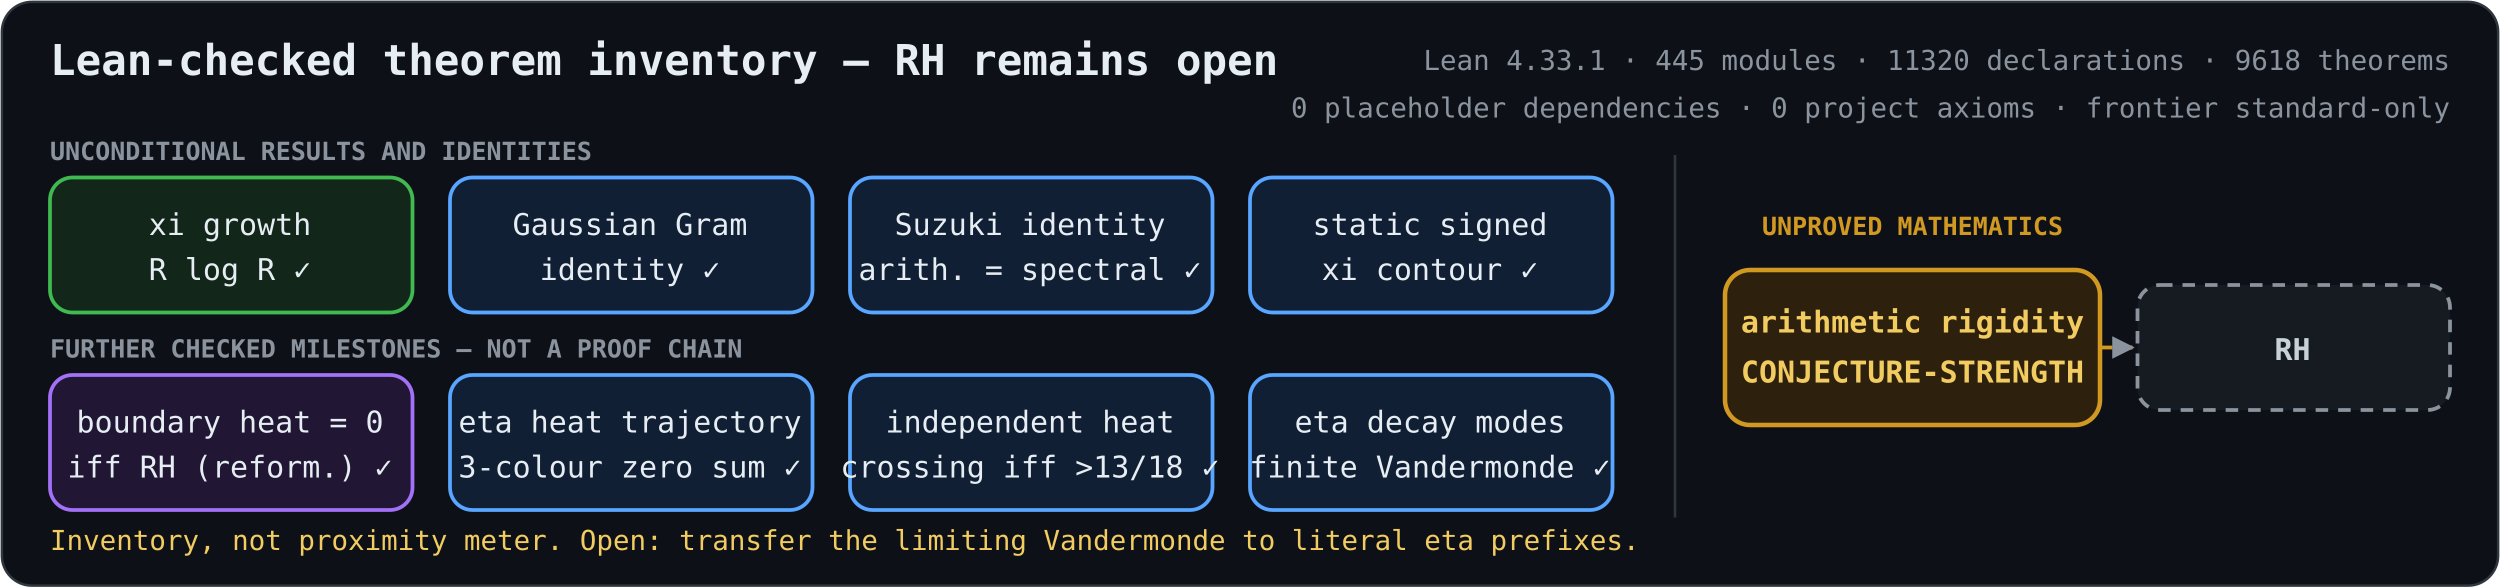
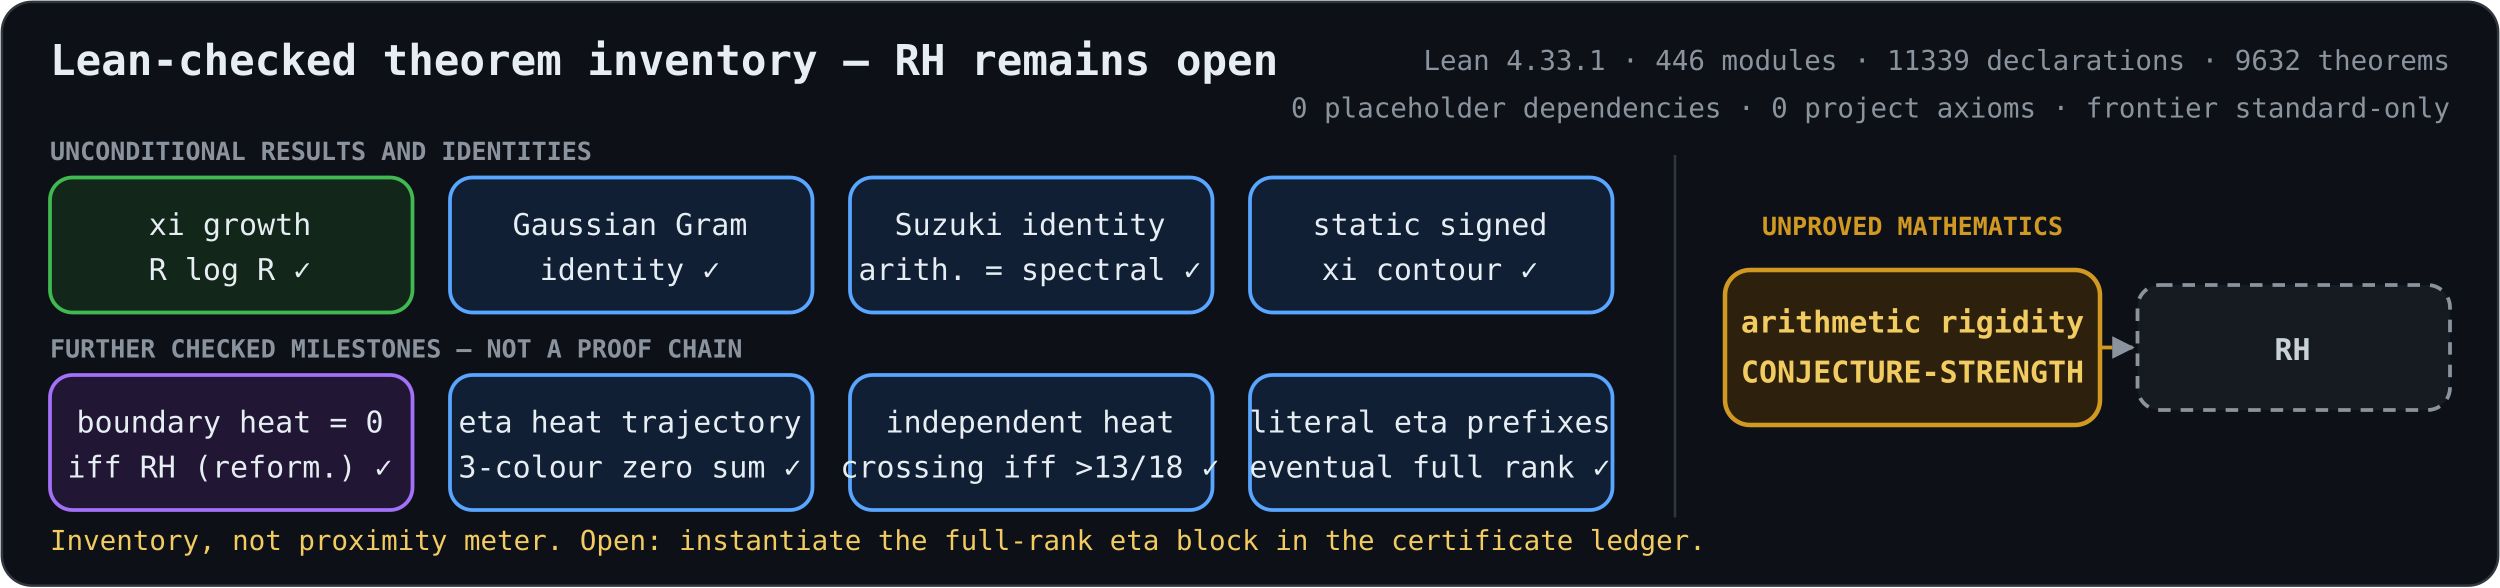
<svg xmlns="http://www.w3.org/2000/svg" role="img" aria-labelledby="title description" viewBox="0 0 1000 235">
  <defs>
    <marker id="arrow" viewBox="0 0 10 10" refX="9" refY="5" markerWidth="6" markerHeight="6" orient="auto-start-reverse">
      <path d="M 0 0 L 10 5 L 0 10 z" fill="#8b949e" />
    </marker>
    <style>
      .bg { fill: #0d1117; stroke: #30363d; }
      text { fill: #e6edf3; font-family: ui-monospace, SFMono-Regular, Menlo, Consolas, monospace; font-size: 12px; text-anchor: middle; }
      .heading { font-size: 17px; font-weight: 700; text-anchor: start; }
      .metrics { fill: #8b949e; font-size: 11px; text-anchor: end; }
      .proved rect { fill: #12261a; stroke: #3fb950; stroke-width: 1.5; }
      .proved.equivalence rect { fill: #211735; stroke: #a371f7; }
      .proved.bridge rect { fill: #111f35; stroke: #58a6ff; }
      .proved.reduction rect { fill: #102a2c; stroke: #39c5cf; }
      .open rect { fill: #2d210d; stroke: #d29922; stroke-width: 1.8; }
      .goal rect { fill: #161b22; stroke: #8b949e; stroke-width: 1.5; stroke-dasharray: 5 4; }
      .open text { fill: #f2cc60; font-weight: 700; }
      .goal text { fill: #c9d1d9; font-weight: 700; }
      .open-edge { fill: none; stroke: #d29922; stroke-width: 1.5; stroke-dasharray: 5 4; marker-end: url(#arrow); }
      .section { fill: #8b949e; font-size: 10px; font-weight: 700; text-anchor: start; }
      .gap-label { fill: #d29922; font-size: 10px; font-weight: 700; }
      .frontier { fill: #f2cc60; font-size: 11px; text-anchor: start; }
    </style>
  </defs>
  <rect class="bg" x="0.75" y="0.75" width="998.5" height="233.5" rx="12" />
  <text class="heading" x="20" y="30">Lean-checked theorem inventory — RH remains open</text>
-   <text class="metrics" x="980" y="28">Lean 4.33.1 · 445 modules · 11320 declarations · 9618 theorems</text>
+   <text class="metrics" x="980" y="28">Lean 4.33.1 · 446 modules · 11339 declarations · 9632 theorems</text>
  <text class="metrics" x="980" y="47">0 placeholder dependencies · 0 project axioms · frontier standard-only</text>
  <text class="section" x="20" y="64">UNCONDITIONAL RESULTS AND IDENTITIES</text>
  <text class="section" x="20" y="143">FURTHER CHECKED MILESTONES — NOT A PROOF CHAIN</text>
  <line x1="670" y1="62" x2="670" y2="207" stroke="#30363d" />
  <text class="gap-label" x="765" y="94">UNPROVED MATHEMATICS</text>
  <path class="open-edge" d="M840 139 H853" />
  <g class="proved unconditional">
    <rect x="20" y="71" width="145" height="54" rx="9" />
    <text x="92" y="94">xi growth</text>
    <text x="92" y="112">R log R  ✓</text>
  </g>
  <g class="proved bridge">
    <rect x="180" y="71" width="145" height="54" rx="9" />
    <text x="252" y="94">Gaussian Gram</text>
    <text x="252" y="112">identity  ✓</text>
  </g>
  <g class="proved bridge">
    <rect x="340" y="71" width="145" height="54" rx="9" />
    <text x="412" y="94">Suzuki identity</text>
    <text x="412" y="112">arith. = spectral  ✓</text>
  </g>
  <g class="proved bridge">
    <rect x="500" y="71" width="145" height="54" rx="9" />
    <text x="572" y="94">static signed</text>
    <text x="572" y="112">xi contour  ✓</text>
  </g>
  <g class="proved equivalence">
    <rect x="20" y="150" width="145" height="54" rx="9" />
    <text x="92" y="173">boundary heat = 0</text>
    <text x="92" y="191">iff RH (reform.)  ✓</text>
  </g>
  <g class="proved bridge">
    <rect x="180" y="150" width="145" height="54" rx="9" />
    <text x="252" y="173">eta heat trajectory</text>
    <text x="252" y="191">3-colour zero sum  ✓</text>
  </g>
  <g class="proved bridge">
    <rect x="340" y="150" width="145" height="54" rx="9" />
    <text x="412" y="173">independent heat</text>
    <text x="412" y="191">crossing iff &gt;13/18  ✓</text>
  </g>
  <g class="proved bridge">
    <rect x="500" y="150" width="145" height="54" rx="9" />
-     <text x="572" y="173">eta decay modes</text>
-     <text x="572" y="191">finite Vandermonde  ✓</text>
+     <text x="572" y="173">literal eta prefixes</text>
+     <text x="572" y="191">eventual full rank  ✓</text>
  </g>
  <g class="open">
    <rect x="690" y="108" width="150" height="62" rx="10" />
    <text x="765" y="133">arithmetic rigidity</text>
    <text x="765" y="153">CONJECTURE-STRENGTH</text>
  </g>
  <g class="goal">
    <rect x="855" y="114" width="125" height="50" rx="9" />
    <text x="917" y="144">RH</text>
  </g>
-   <text class="frontier" x="20" y="220">Inventory, not proximity meter. Open: transfer the limiting Vandermonde to literal eta prefixes.</text>
+   <text class="frontier" x="20" y="220">Inventory, not proximity meter. Open: instantiate the full-rank eta block in the certificate ledger.</text>
</svg>
